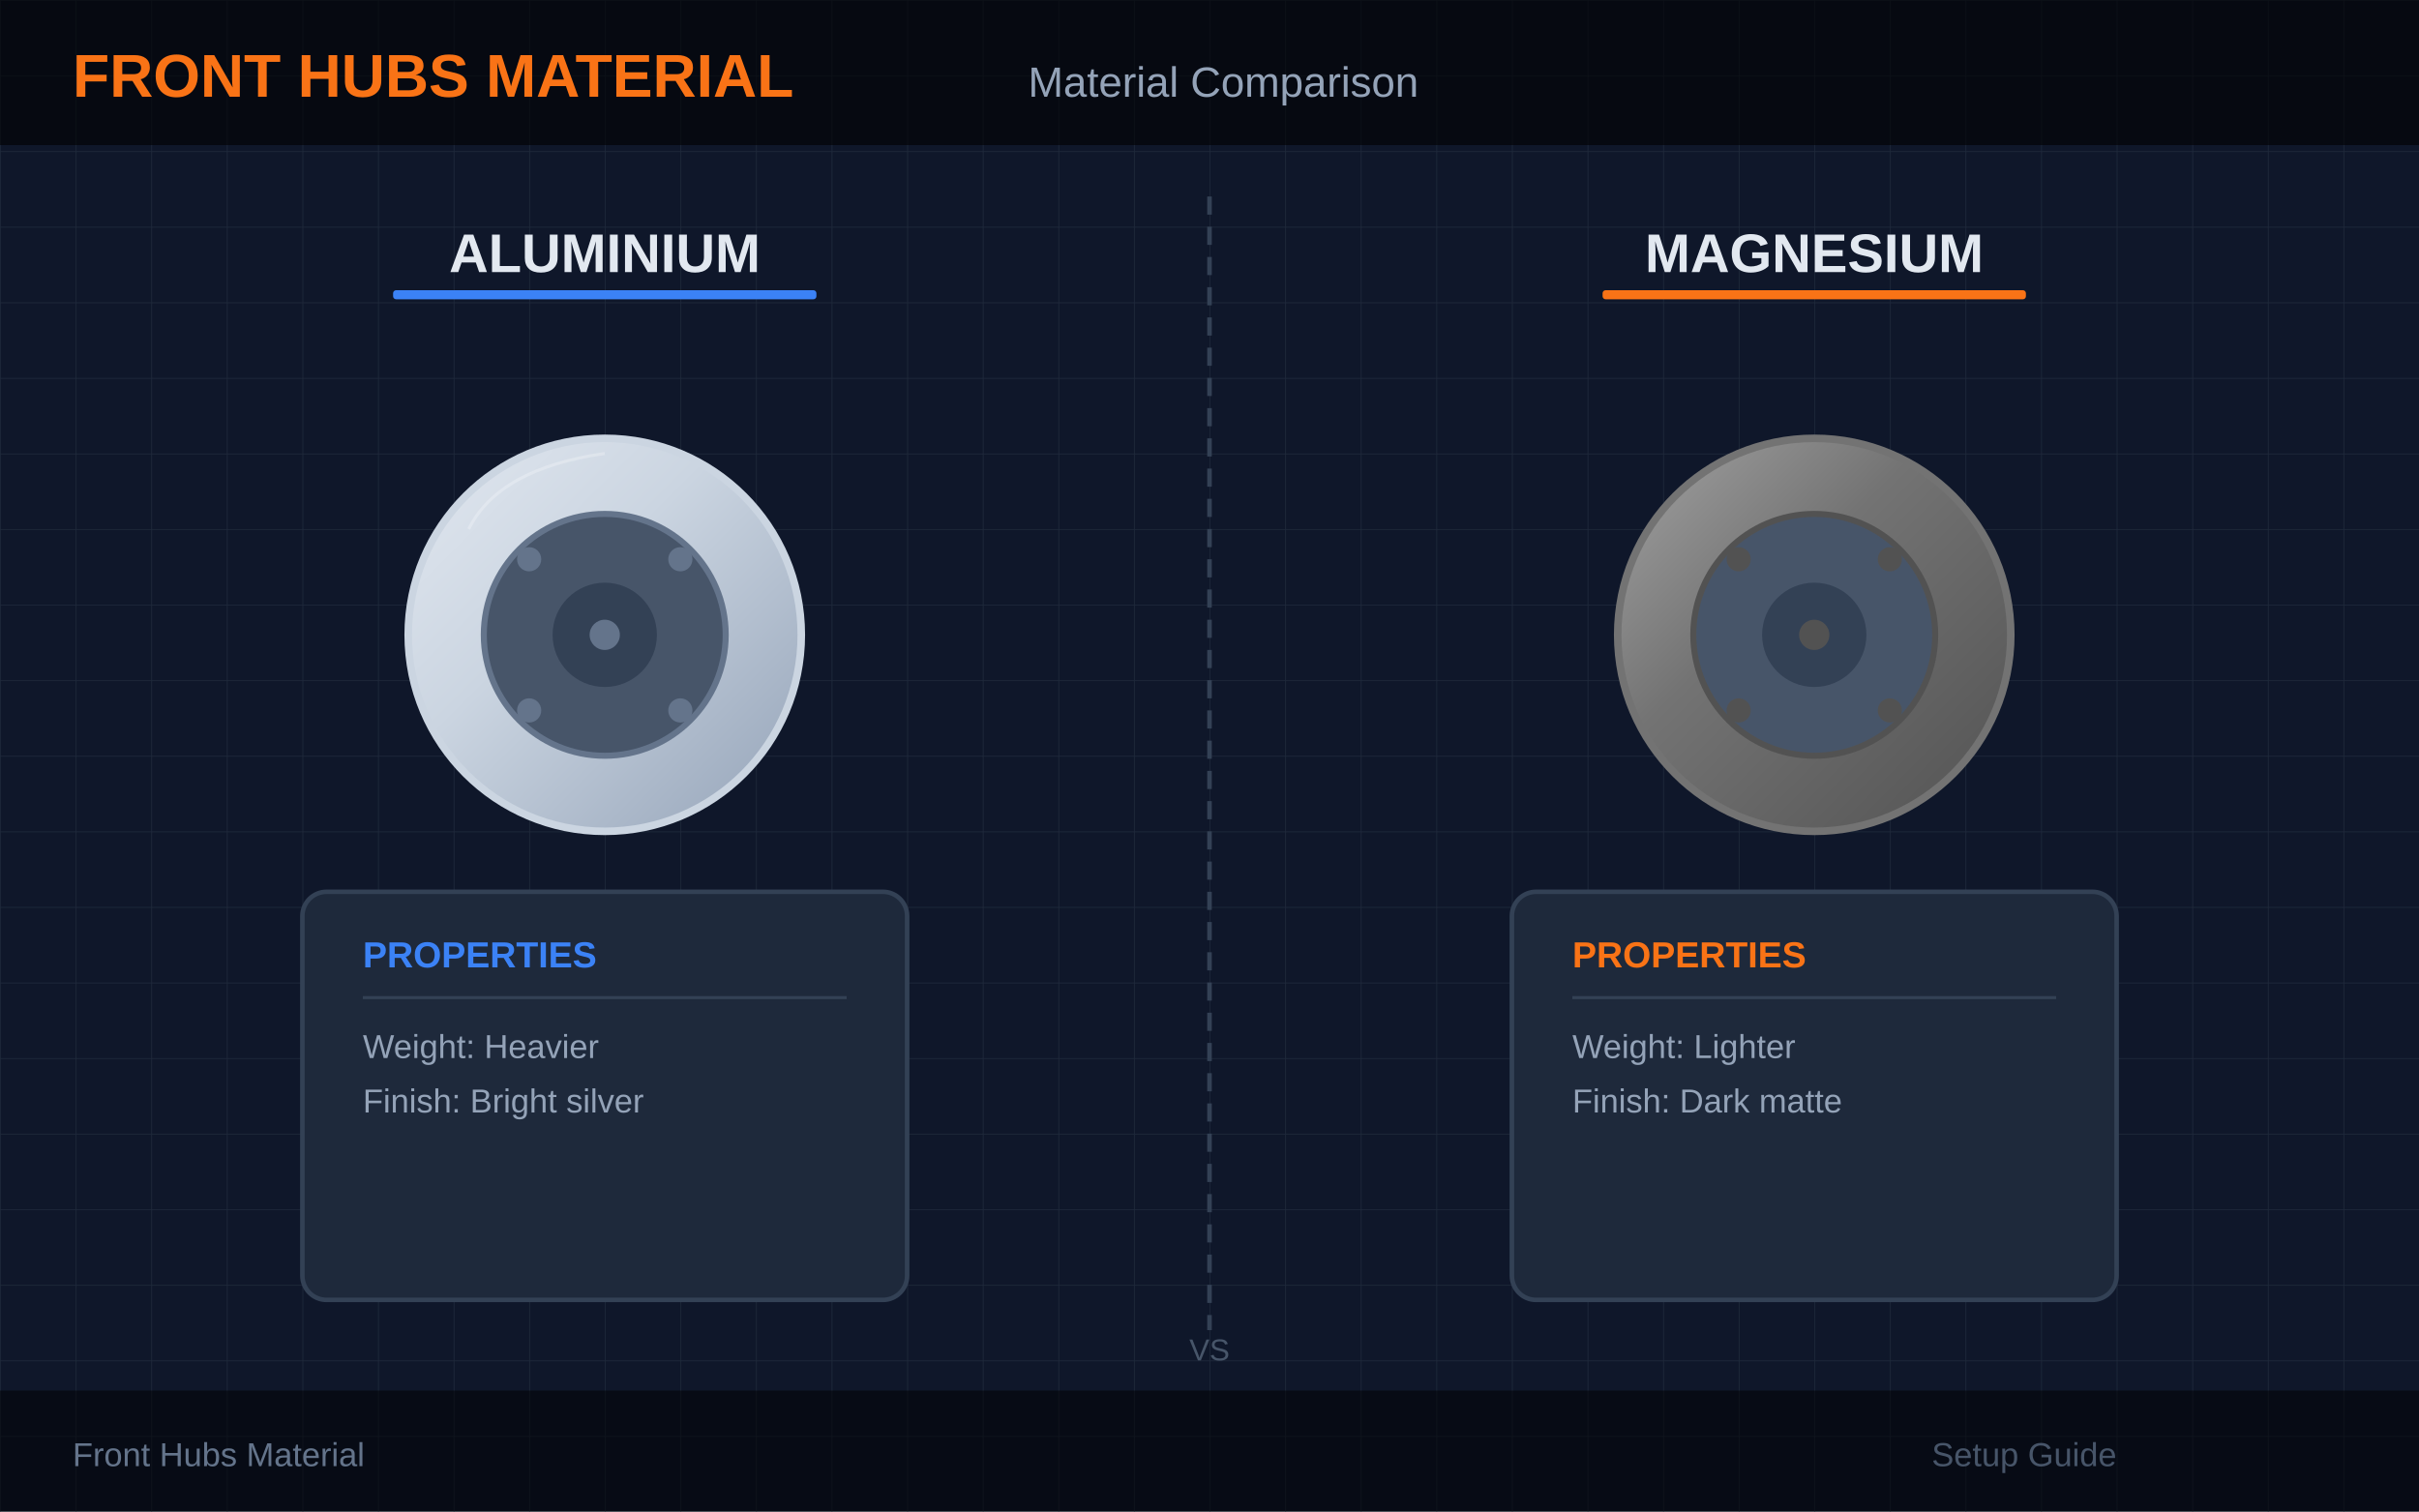
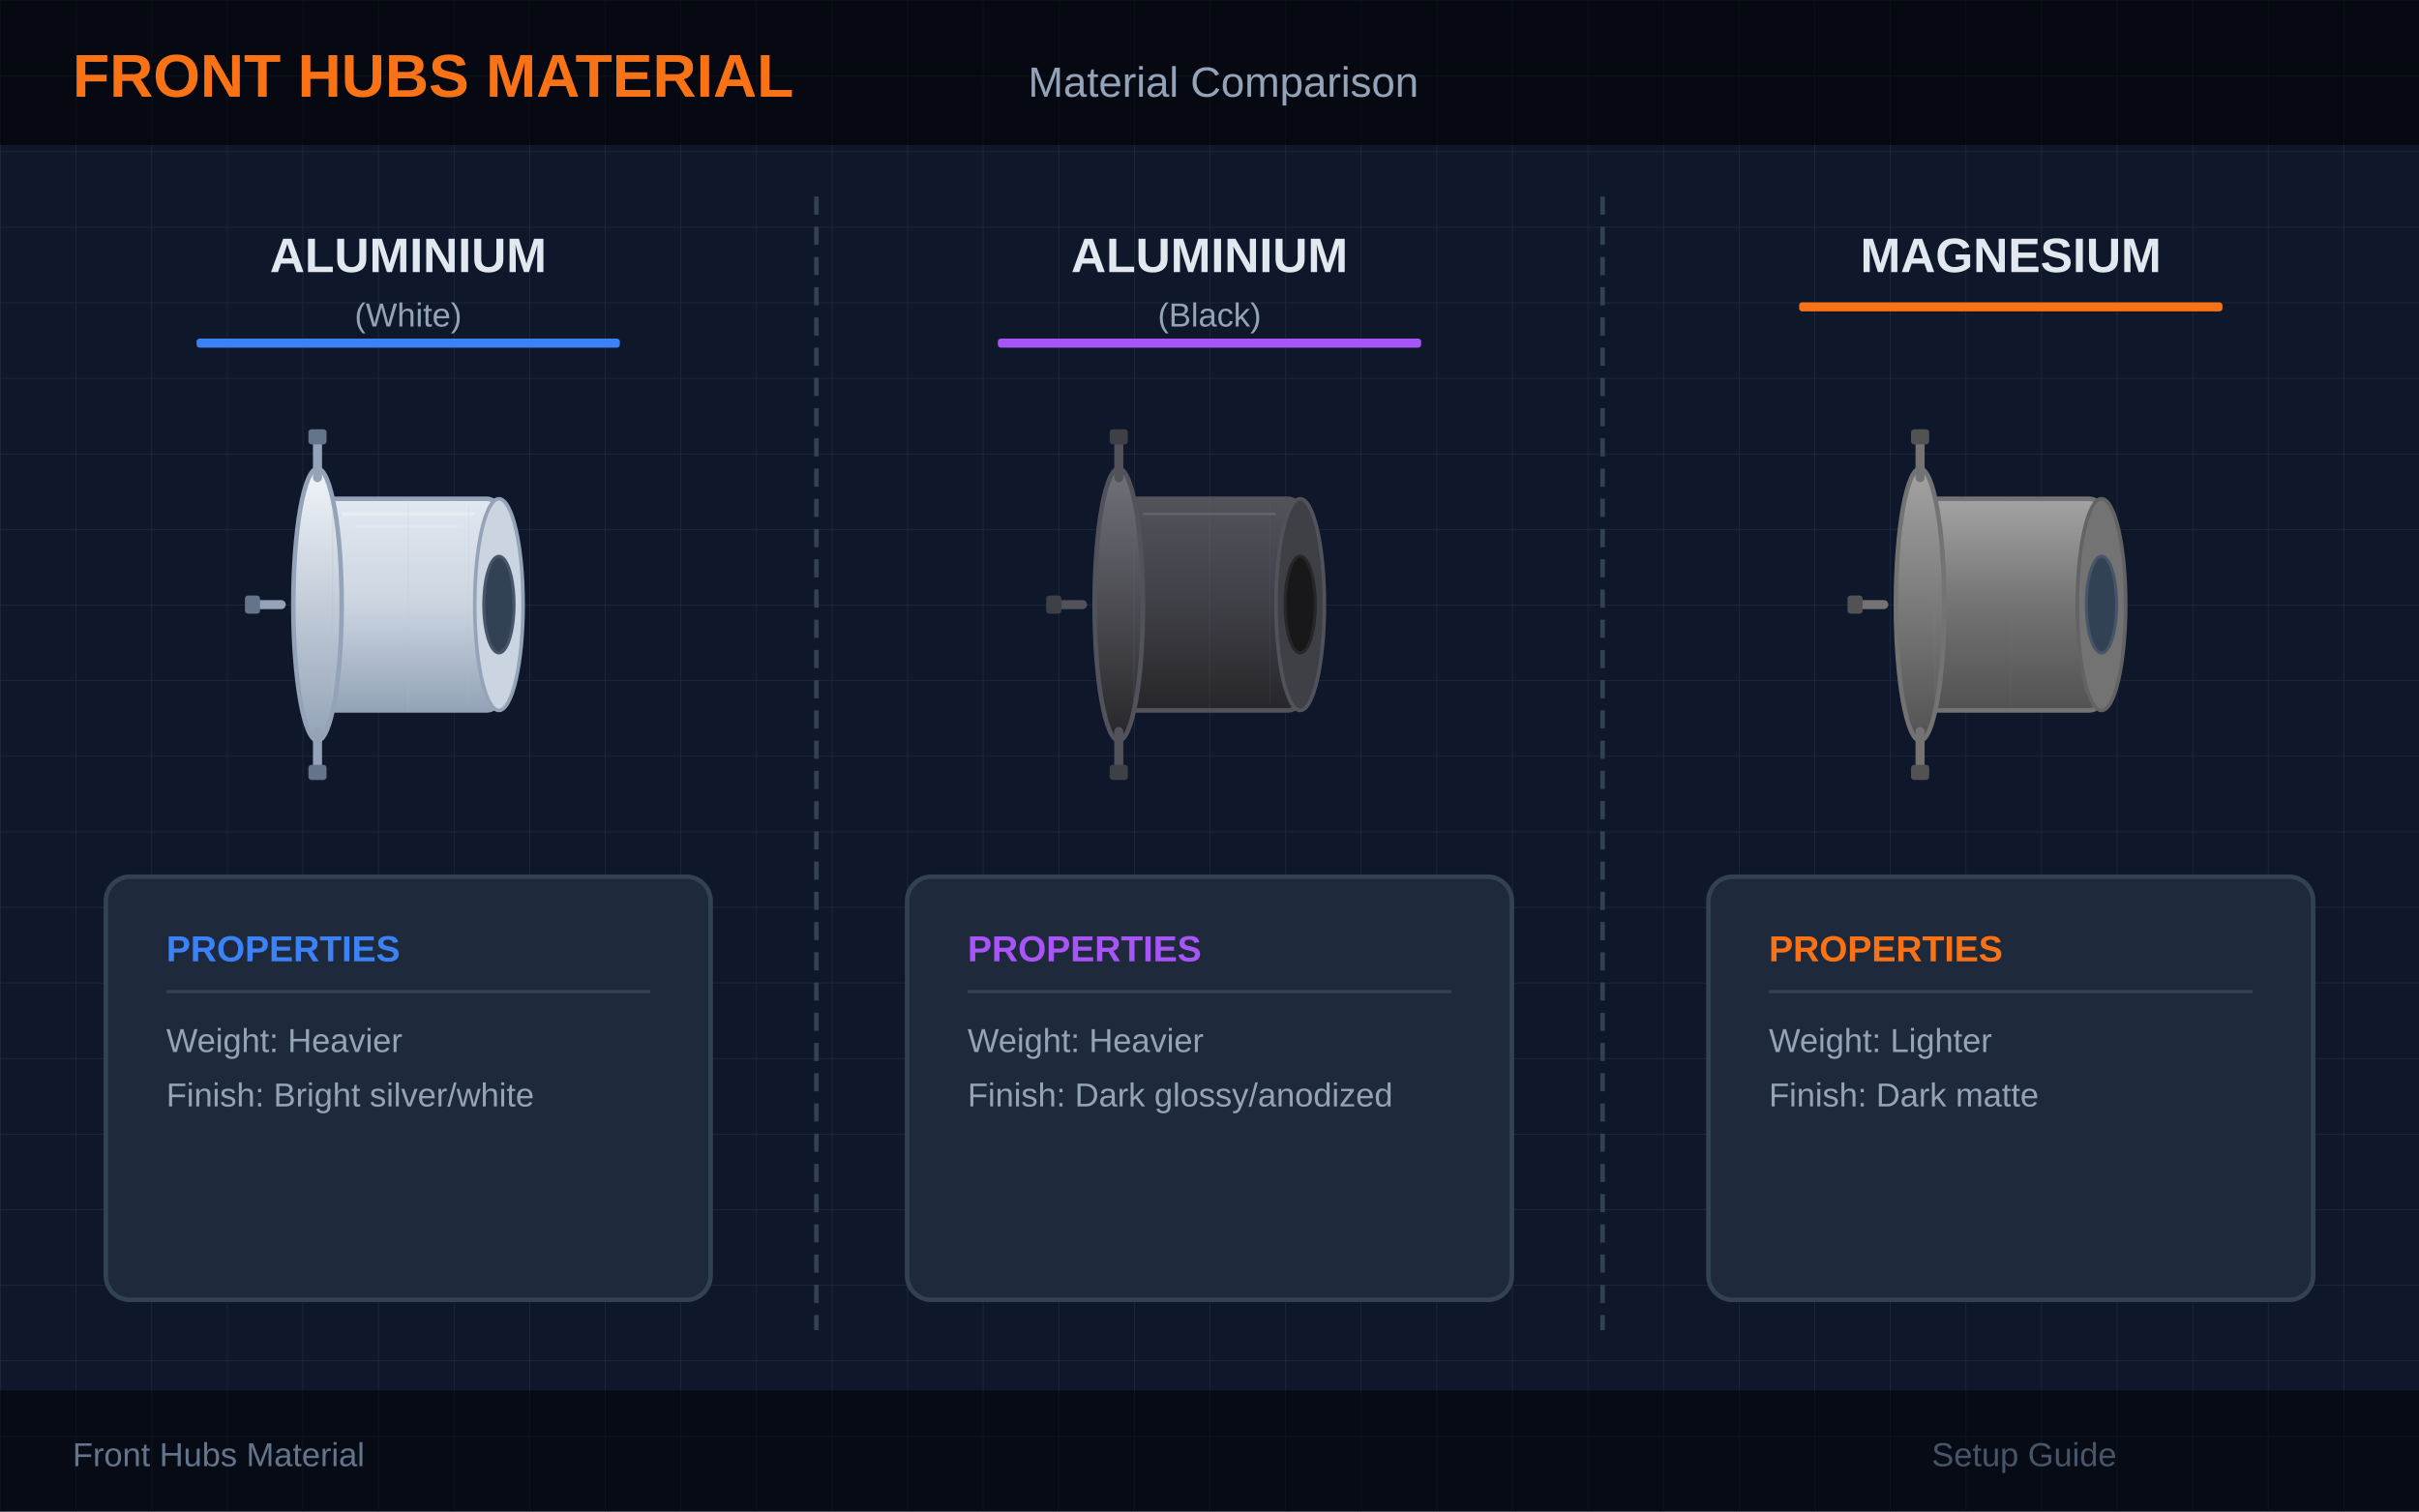
<svg xmlns="http://www.w3.org/2000/svg" viewBox="0 0 800 500">
  <defs>
-     <linearGradient id="aluGrad" x1="0" y1="0" x2="1" y2="1">
+     <linearGradient id="awBody" x1="0" y1="0" x2="0" y2="1">
      <stop offset="0%" stop-color="#e2e8f0" />
-       <stop offset="40%" stop-color="#cbd5e1" />
+       <stop offset="50%" stop-color="#cbd5e1" />
      <stop offset="100%" stop-color="#94a3b8" />
    </linearGradient>
-     <linearGradient id="magGrad" x1="0" y1="0" x2="1" y2="1">
+     <linearGradient id="awFlange" x1="0" y1="0" x2="0" y2="1">
+       <stop offset="0%" stop-color="#f1f5f9" />
+       <stop offset="100%" stop-color="#94a3b8" />
+     </linearGradient>
+     <linearGradient id="abBody" x1="0" y1="0" x2="0" y2="1">
+       <stop offset="0%" stop-color="#52525b" />
+       <stop offset="50%" stop-color="#3f3f46" />
+       <stop offset="100%" stop-color="#27272a" />
+     </linearGradient>
+     <linearGradient id="abFlange" x1="0" y1="0" x2="0" y2="1">
+       <stop offset="0%" stop-color="#71717a" />
+       <stop offset="100%" stop-color="#27272a" />
+     </linearGradient>
+     <linearGradient id="mgBody" x1="0" y1="0" x2="0" y2="1">
      <stop offset="0%" stop-color="#a3a3a3" />
-       <stop offset="40%" stop-color="#737373" />
+       <stop offset="50%" stop-color="#737373" />
+       <stop offset="100%" stop-color="#525252" />
+     </linearGradient>
+     <linearGradient id="mgFlange" x1="0" y1="0" x2="0" y2="1">
+       <stop offset="0%" stop-color="#a3a3a3" />
      <stop offset="100%" stop-color="#525252" />
    </linearGradient>
  </defs>
  <rect width="800" height="500" fill="#0f172a" />
  <pattern id="grid" width="25" height="25" patternUnits="userSpaceOnUse">
    <path d="M 25 0 L 0 0 0 25" fill="none" stroke="#1e293b" stroke-width="0.5" />
  </pattern>
  <rect width="800" height="500" fill="url(#grid)" />
  <rect x="0" y="0" width="800" height="48" fill="rgba(0,0,0,0.6)" />
  <text x="24" y="32" fill="#f97316" font-family="Arial, Helvetica, sans-serif" font-size="20" font-weight="bold">FRONT HUBS MATERIAL</text>
  <text x="340" y="32" fill="#94a3b8" font-family="Arial, Helvetica, sans-serif" font-size="14">Material Comparison</text>
-   <line x1="400" y1="65" x2="400" y2="440" stroke="#334155" stroke-width="1.5" stroke-dasharray="6,4" />
-   <text x="400" y="450" fill="#475569" font-family="Arial, Helvetica, sans-serif" font-size="10" text-anchor="middle">VS</text>
-   <text x="200" y="90" fill="#e2e8f0" font-family="Arial, Helvetica, sans-serif" font-size="18" font-weight="bold" text-anchor="middle">ALUMINIUM</text>
-   <rect x="130" y="96" width="140" height="3" rx="1" fill="#3b82f6" />
-   <circle cx="200" cy="210" r="65" fill="url(#aluGrad)" stroke="#cbd5e1" stroke-width="2.5" />
-   <circle cx="200" cy="210" r="40" fill="#475569" stroke="#64748b" stroke-width="2" />
-   <circle cx="200" cy="210" r="18" fill="#334155" stroke="#475569" stroke-width="1.5" />
-   <circle cx="200" cy="210" r="5" fill="#64748b" />
-   <circle cx="175" cy="185" r="4" fill="#64748b" />
-   <circle cx="225" cy="185" r="4" fill="#64748b" />
-   <circle cx="175" cy="235" r="4" fill="#64748b" />
-   <circle cx="225" cy="235" r="4" fill="#64748b" />
-   <path d="M 155 175 Q 165 155, 200 150" fill="none" stroke="white" stroke-width="1" opacity="0.25" />
-   <rect x="100" y="295" width="200" height="135" rx="8" fill="#1e293b" stroke="#334155" stroke-width="1.5" />
-   <text x="120" y="320" fill="#3b82f6" font-family="Arial, Helvetica, sans-serif" font-size="12" font-weight="bold">PROPERTIES</text>
-   <line x1="120" y1="330" x2="280" y2="330" stroke="#334155" stroke-width="1" />
-   <text x="120" y="350" fill="#94a3b8" font-family="Arial, Helvetica, sans-serif" font-size="11">Weight: Heavier</text>
-   <text x="120" y="368" fill="#94a3b8" font-family="Arial, Helvetica, sans-serif" font-size="11">Finish: Bright silver</text>
-   <text x="600" y="90" fill="#e2e8f0" font-family="Arial, Helvetica, sans-serif" font-size="18" font-weight="bold" text-anchor="middle">MAGNESIUM</text>
-   <rect x="530" y="96" width="140" height="3" rx="1" fill="#f97316" />
-   <circle cx="600" cy="210" r="65" fill="url(#magGrad)" stroke="#737373" stroke-width="2.5" />
-   <circle cx="600" cy="210" r="40" fill="#475569" stroke="#525252" stroke-width="2" />
-   <circle cx="600" cy="210" r="18" fill="#334155" stroke="#475569" stroke-width="1.5" />
-   <circle cx="600" cy="210" r="5" fill="#525252" />
-   <circle cx="575" cy="185" r="4" fill="#525252" />
-   <circle cx="625" cy="185" r="4" fill="#525252" />
-   <circle cx="575" cy="235" r="4" fill="#525252" />
-   <circle cx="625" cy="235" r="4" fill="#525252" />
-   <rect x="500" y="295" width="200" height="135" rx="8" fill="#1e293b" stroke="#334155" stroke-width="1.5" />
-   <text x="520" y="320" fill="#f97316" font-family="Arial, Helvetica, sans-serif" font-size="12" font-weight="bold">PROPERTIES</text>
-   <line x1="520" y1="330" x2="680" y2="330" stroke="#334155" stroke-width="1" />
-   <text x="520" y="350" fill="#94a3b8" font-family="Arial, Helvetica, sans-serif" font-size="11">Weight: Lighter</text>
-   <text x="520" y="368" fill="#94a3b8" font-family="Arial, Helvetica, sans-serif" font-size="11">Finish: Dark matte</text>
+   <line x1="270" y1="65" x2="270" y2="440" stroke="#334155" stroke-width="1.5" stroke-dasharray="6,4" />
+   <line x1="530" y1="65" x2="530" y2="440" stroke="#334155" stroke-width="1.5" stroke-dasharray="6,4" />
+   <text x="135" y="90" fill="#e2e8f0" font-family="Arial, Helvetica, sans-serif" font-size="16" font-weight="bold" text-anchor="middle">ALUMINIUM</text>
+   <text x="135" y="108" fill="#94a3b8" font-family="Arial, Helvetica, sans-serif" font-size="11" text-anchor="middle">(White)</text>
+   <rect x="65" y="112" width="140" height="3" rx="1" fill="#3b82f6" />
+   <g transform="translate(135,200)">
+     <rect x="-30" y="-35" width="60" height="70" rx="4" fill="url(#awBody)" stroke="#94a3b8" stroke-width="1.5" />
+     <ellipse cx="-30" cy="0" rx="8" ry="45" fill="url(#awFlange)" stroke="#94a3b8" stroke-width="1.5" />
+     <ellipse cx="30" cy="0" rx="8" ry="35" fill="#cbd5e1" stroke="#94a3b8" stroke-width="1.2" />
+     <ellipse cx="30" cy="0" rx="5" ry="16" fill="#334155" stroke="#475569" stroke-width="1" />
+     <line x1="-30" y1="-42" x2="-30" y2="-54" stroke="#94a3b8" stroke-width="3" stroke-linecap="round" />
+     <rect x="-33" y="-58" width="6" height="5" rx="1" fill="#64748b" />
+     <line x1="-30" y1="42" x2="-30" y2="54" stroke="#94a3b8" stroke-width="3" stroke-linecap="round" />
+     <rect x="-33" y="53" width="6" height="5" rx="1" fill="#64748b" />
+     <line x1="-42" y1="0" x2="-50" y2="0" stroke="#94a3b8" stroke-width="3" stroke-linecap="round" />
+     <rect x="-54" y="-3" width="5" height="6" rx="1" fill="#64748b" />
+     <line x1="-22" y1="-30" x2="22" y2="-30" stroke="white" stroke-width="1" opacity="0.3" />
+     <line x1="-18" y1="-26" x2="18" y2="-26" stroke="white" stroke-width="0.6" opacity="0.15" />
+     <line x1="-25" y1="-32" x2="-25" y2="32" stroke="#b0bec5" stroke-width="0.4" opacity="0.3" />
+     <line x1="0" y1="-35" x2="0" y2="35" stroke="#b0bec5" stroke-width="0.3" opacity="0.2" />
+     <line x1="20" y1="-33" x2="20" y2="33" stroke="#b0bec5" stroke-width="0.3" opacity="0.2" />
+   </g>
+   <rect x="35" y="290" width="200" height="140" rx="8" fill="#1e293b" stroke="#334155" stroke-width="1.5" />
+   <text x="55" y="318" fill="#3b82f6" font-family="Arial, Helvetica, sans-serif" font-size="12" font-weight="bold">PROPERTIES</text>
+   <line x1="55" y1="328" x2="215" y2="328" stroke="#334155" stroke-width="1" />
+   <text x="55" y="348" fill="#94a3b8" font-family="Arial, Helvetica, sans-serif" font-size="11">Weight: Heavier</text>
+   <text x="55" y="366" fill="#94a3b8" font-family="Arial, Helvetica, sans-serif" font-size="11">Finish: Bright silver/white</text>
+   <text x="400" y="90" fill="#e2e8f0" font-family="Arial, Helvetica, sans-serif" font-size="16" font-weight="bold" text-anchor="middle">ALUMINIUM</text>
+   <text x="400" y="108" fill="#94a3b8" font-family="Arial, Helvetica, sans-serif" font-size="11" text-anchor="middle">(Black)</text>
+   <rect x="330" y="112" width="140" height="3" rx="1" fill="#a855f7" />
+   <g transform="translate(400,200)">
+     <rect x="-30" y="-35" width="60" height="70" rx="4" fill="url(#abBody)" stroke="#52525b" stroke-width="1.5" />
+     <ellipse cx="-30" cy="0" rx="8" ry="45" fill="url(#abFlange)" stroke="#52525b" stroke-width="1.5" />
+     <ellipse cx="30" cy="0" rx="8" ry="35" fill="#3f3f46" stroke="#52525b" stroke-width="1.2" />
+     <ellipse cx="30" cy="0" rx="5" ry="16" fill="#18181b" stroke="#27272a" stroke-width="1" />
+     <line x1="-30" y1="-42" x2="-30" y2="-54" stroke="#52525b" stroke-width="3" stroke-linecap="round" />
+     <rect x="-33" y="-58" width="6" height="5" rx="1" fill="#3f3f46" />
+     <line x1="-30" y1="42" x2="-30" y2="54" stroke="#52525b" stroke-width="3" stroke-linecap="round" />
+     <rect x="-33" y="53" width="6" height="5" rx="1" fill="#3f3f46" />
+     <line x1="-42" y1="0" x2="-50" y2="0" stroke="#52525b" stroke-width="3" stroke-linecap="round" />
+     <rect x="-54" y="-3" width="5" height="6" rx="1" fill="#3f3f46" />
+     <line x1="-22" y1="-30" x2="22" y2="-30" stroke="white" stroke-width="0.8" opacity="0.12" />
+     <line x1="-25" y1="-32" x2="-25" y2="32" stroke="#64748b" stroke-width="0.4" opacity="0.2" />
+     <line x1="0" y1="-35" x2="0" y2="35" stroke="#64748b" stroke-width="0.3" opacity="0.15" />
+     <line x1="20" y1="-33" x2="20" y2="33" stroke="#64748b" stroke-width="0.3" opacity="0.15" />
+   </g>
+   <rect x="300" y="290" width="200" height="140" rx="8" fill="#1e293b" stroke="#334155" stroke-width="1.5" />
+   <text x="320" y="318" fill="#a855f7" font-family="Arial, Helvetica, sans-serif" font-size="12" font-weight="bold">PROPERTIES</text>
+   <line x1="320" y1="328" x2="480" y2="328" stroke="#334155" stroke-width="1" />
+   <text x="320" y="348" fill="#94a3b8" font-family="Arial, Helvetica, sans-serif" font-size="11">Weight: Heavier</text>
+   <text x="320" y="366" fill="#94a3b8" font-family="Arial, Helvetica, sans-serif" font-size="11">Finish: Dark glossy/anodized</text>
+   <text x="665" y="90" fill="#e2e8f0" font-family="Arial, Helvetica, sans-serif" font-size="16" font-weight="bold" text-anchor="middle">MAGNESIUM</text>
+   <rect x="595" y="100" width="140" height="3" rx="1" fill="#f97316" />
+   <g transform="translate(665,200)">
+     <rect x="-30" y="-35" width="60" height="70" rx="4" fill="url(#mgBody)" stroke="#737373" stroke-width="1.5" />
+     <ellipse cx="-30" cy="0" rx="8" ry="45" fill="url(#mgFlange)" stroke="#737373" stroke-width="1.5" />
+     <ellipse cx="30" cy="0" rx="8" ry="35" fill="#737373" stroke="#636363" stroke-width="1.2" />
+     <ellipse cx="30" cy="0" rx="5" ry="16" fill="#334155" stroke="#475569" stroke-width="1" />
+     <line x1="-30" y1="-42" x2="-30" y2="-54" stroke="#737373" stroke-width="3" stroke-linecap="round" />
+     <rect x="-33" y="-58" width="6" height="5" rx="1" fill="#525252" />
+     <line x1="-30" y1="42" x2="-30" y2="54" stroke="#737373" stroke-width="3" stroke-linecap="round" />
+     <rect x="-33" y="53" width="6" height="5" rx="1" fill="#525252" />
+     <line x1="-42" y1="0" x2="-50" y2="0" stroke="#737373" stroke-width="3" stroke-linecap="round" />
+     <rect x="-54" y="-3" width="5" height="6" rx="1" fill="#525252" />
+     <line x1="-25" y1="-32" x2="-25" y2="32" stroke="#8a8a8a" stroke-width="0.3" opacity="0.15" />
+     <line x1="0" y1="-35" x2="0" y2="35" stroke="#8a8a8a" stroke-width="0.3" opacity="0.1" />
+   </g>
+   <rect x="565" y="290" width="200" height="140" rx="8" fill="#1e293b" stroke="#334155" stroke-width="1.5" />
+   <text x="585" y="318" fill="#f97316" font-family="Arial, Helvetica, sans-serif" font-size="12" font-weight="bold">PROPERTIES</text>
+   <line x1="585" y1="328" x2="745" y2="328" stroke="#334155" stroke-width="1" />
+   <text x="585" y="348" fill="#94a3b8" font-family="Arial, Helvetica, sans-serif" font-size="11">Weight: Lighter</text>
+   <text x="585" y="366" fill="#94a3b8" font-family="Arial, Helvetica, sans-serif" font-size="11">Finish: Dark matte</text>
  <rect x="0" y="460" width="800" height="40" fill="rgba(0,0,0,0.5)" />
  <text x="24" y="485" fill="#64748b" font-family="Arial, Helvetica, sans-serif" font-size="11">Front Hubs Material</text>
  <text x="700" y="485" fill="#475569" font-family="Arial, Helvetica, sans-serif" font-size="11" text-anchor="end">Setup Guide</text>
</svg>
